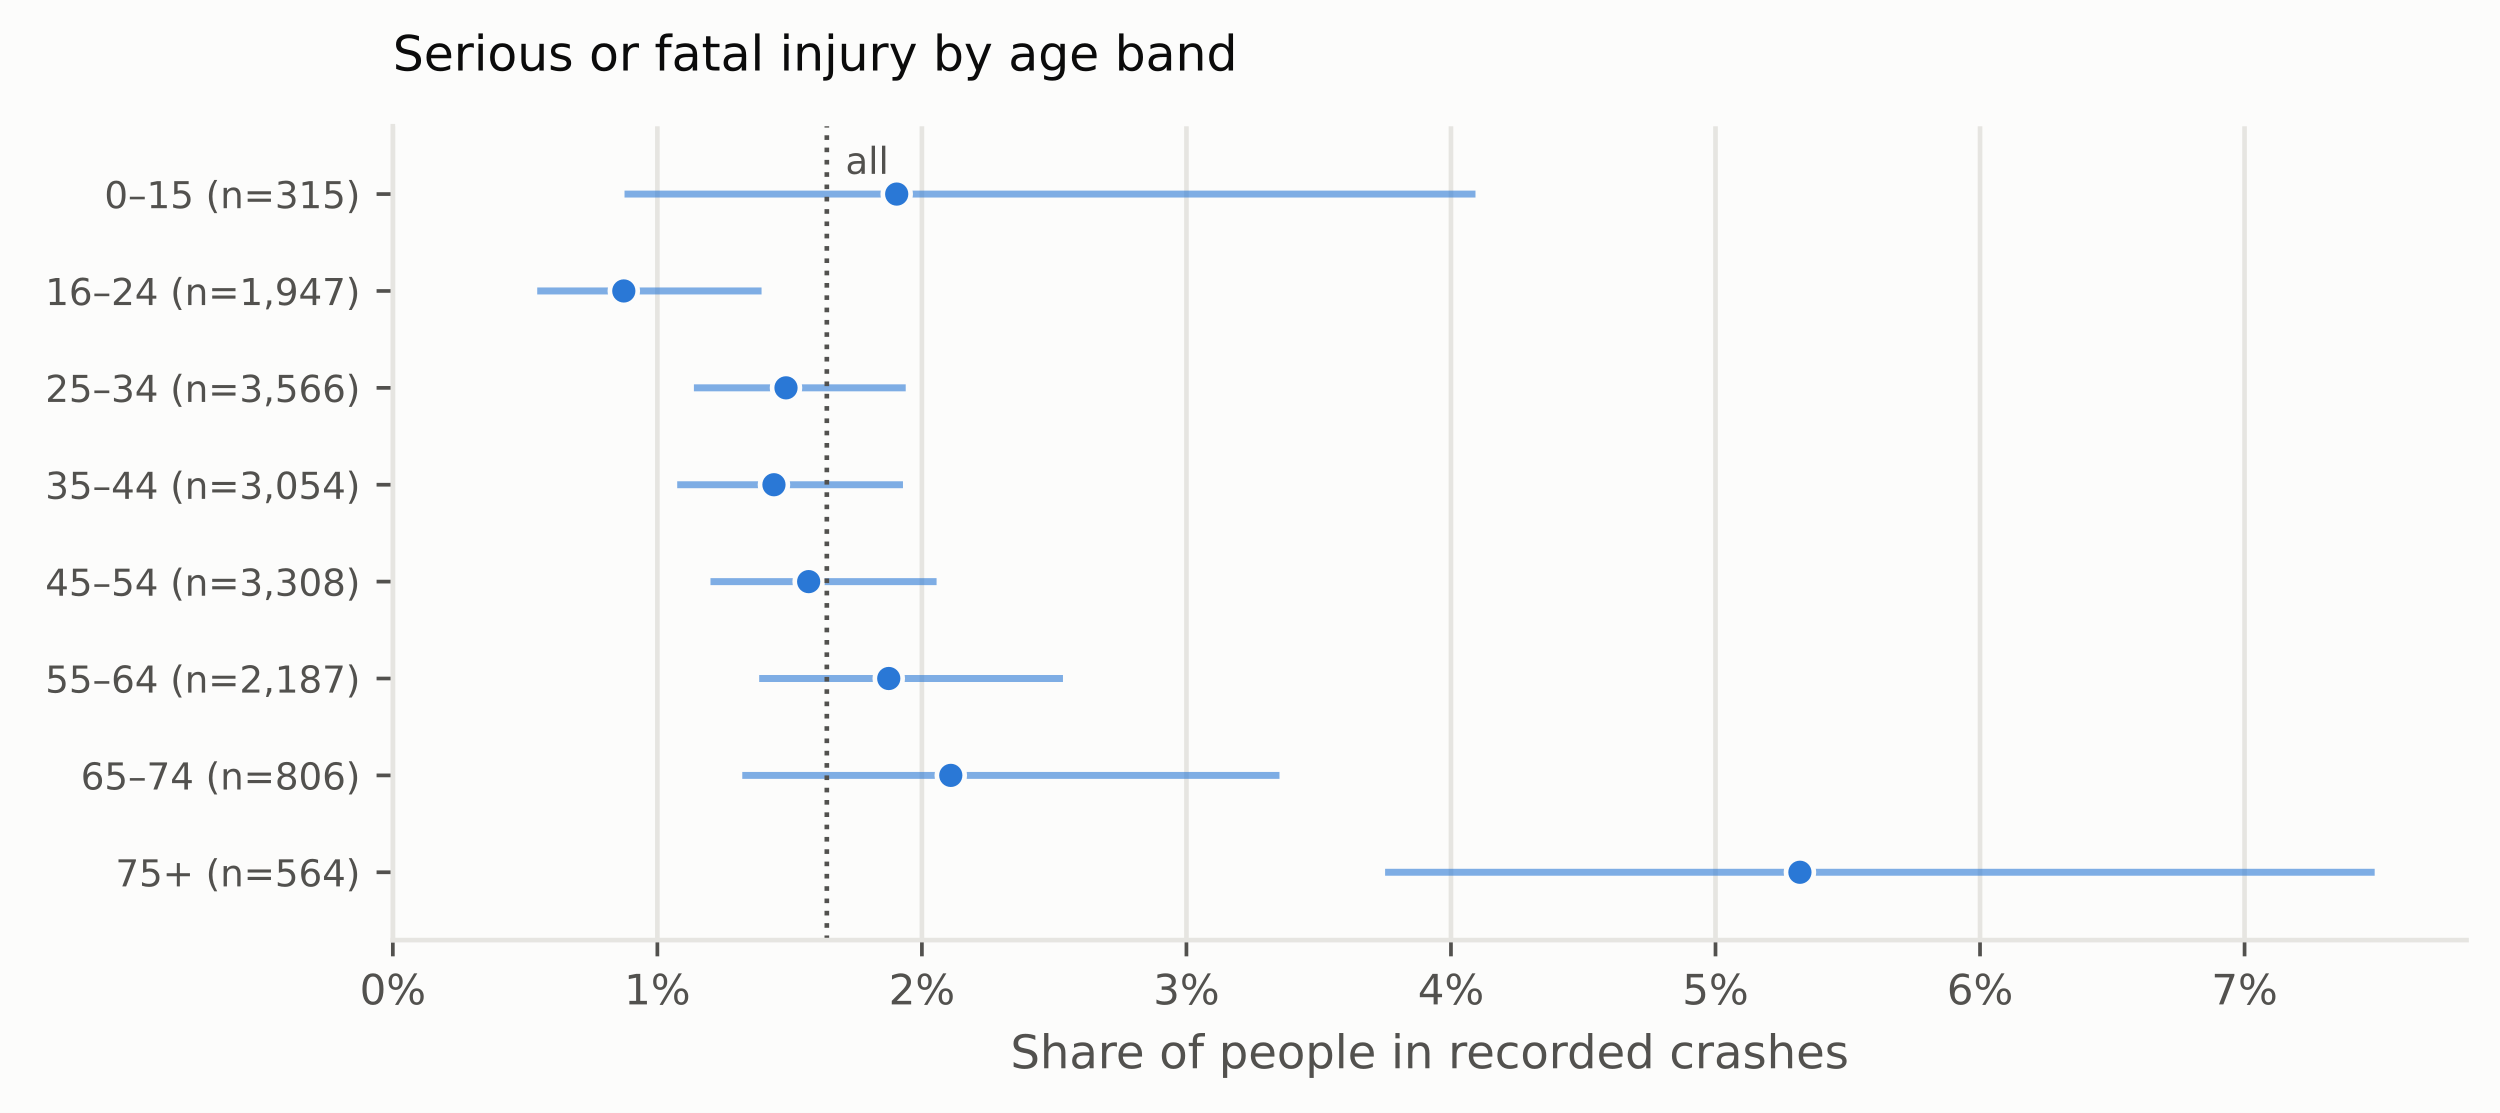
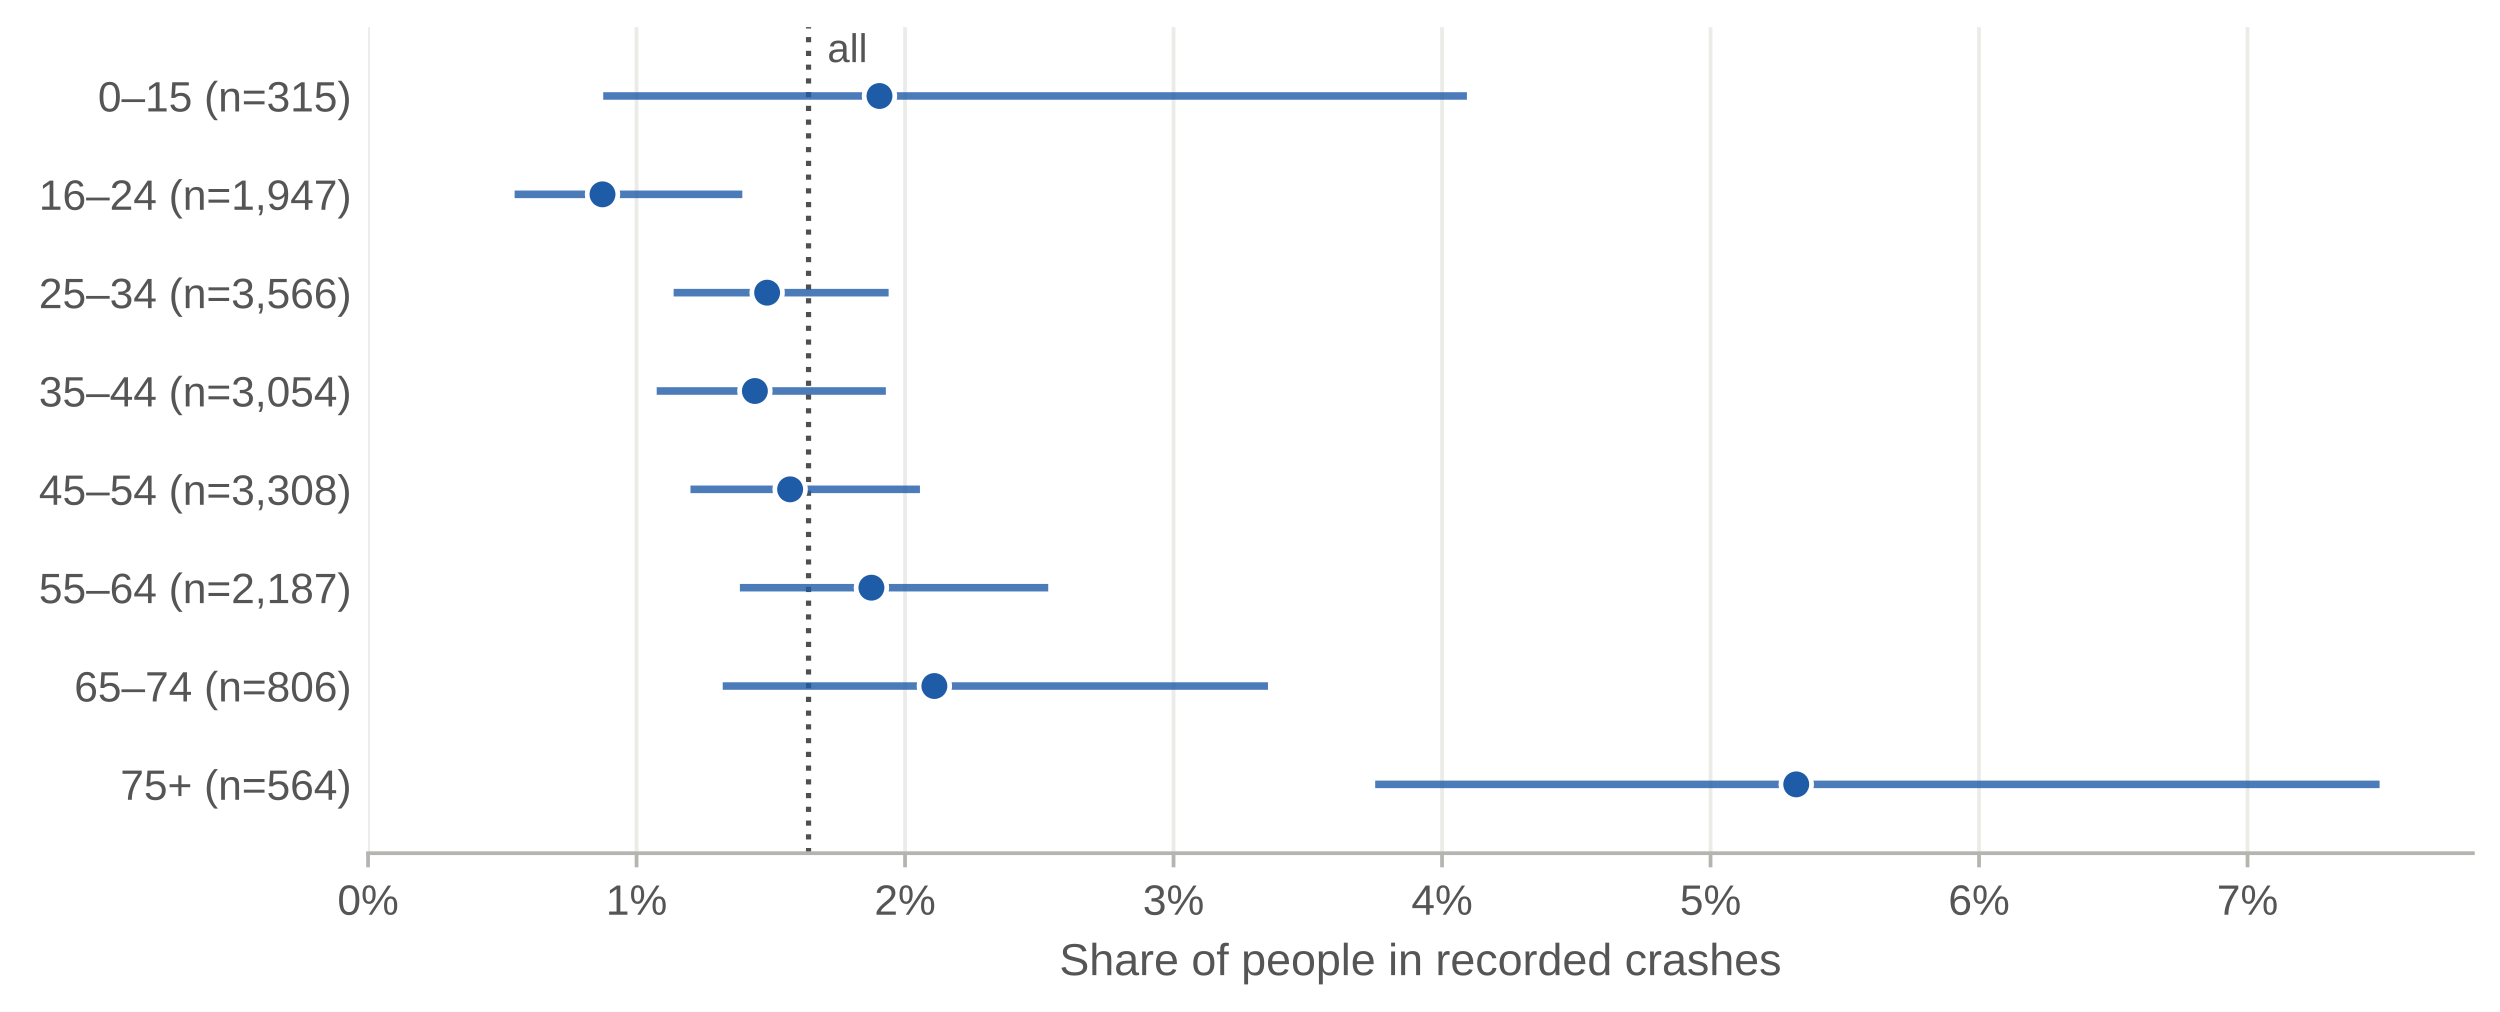
- <svg xmlns="http://www.w3.org/2000/svg" xmlns:xlink="http://www.w3.org/1999/xlink" width="538.164pt" height="239.57pt" viewBox="0 0 538.164 239.57" version="1.1">
+ <svg xmlns="http://www.w3.org/2000/svg" xmlns:xlink="http://www.w3.org/1999/xlink" width="530.219pt" height="214.572pt" viewBox="0 0 530.219 214.572" version="1.1">
  <defs>
    <style type="text/css">*{stroke-linejoin: round; stroke-linecap: butt}</style>
  </defs>
  <g id="figure_1">
    <g id="patch_1">
-       <path d="M 0 239.57  L 538.164 239.57  L 538.164 0  L 0 0  z " style="fill: #fcfcfb" />
+       <path d="M 0 214.572  L 530.219 214.572  L 530.219 0  L 0 0  z " style="fill: #ffffff" />
    </g>
    <g id="axes_1">
      <g id="patch_2">
-         <path d="M 84.564 202.369  L 530.964 202.369  L 530.964 27.178  L 84.564 27.178  z " style="fill: #fcfcfb" />
+         <path d="M 78.059 180.95  L 524.459 180.95  L 524.459 5.76  L 78.059 5.76  z " style="fill: #ffffff" />
      </g>
      <g id="matplotlib.axis_1">
        <g id="xtick_1">
          <g id="line2d_1">
-             <path d="M 84.564 202.369  L 84.564 27.178  " clip-path="url(#pdfcd012310)" style="fill: none; stroke: #e6e5e1; stroke-linecap: round" />
+             <path d="M 78.059 180.95  L 78.059 5.76  " clip-path="url(#pa126b98ef3)" style="fill: none; stroke: #ebebe8; stroke-width: 0.8; stroke-linecap: round" />
          </g>
          <g id="line2d_2">
            <defs>
-               <path id="m3a9c350e79" d="M 0 0  L 0 3.5  " style="stroke: #52514e; stroke-width: 0.8" />
+               <path id="md614d822b1" d="M 0 0  L 0 3  " style="stroke: #b5b5b0; stroke-width: 0.8" />
            </defs>
            <g>
-               <use xlink:href="#m3a9c350e79" x="84.564" y="202.369" style="fill: #52514e; stroke: #52514e; stroke-width: 0.8" />
+               <use xlink:href="#md614d822b1" x="78.059" y="180.95" style="fill: #b5b5b0; stroke: #b5b5b0; stroke-width: 0.8" />
            </g>
          </g>
          <g id="text_1">
-             <text style="font-size: 9px; font-family: 'DejaVu Sans', 'Bitstream Vera Sans', 'Computer Modern Sans Serif', 'Lucida Grande', 'Verdana', 'Geneva', 'Lucid', 'Arial', 'Helvetica', 'Avant Garde', sans-serif; text-anchor: middle; fill: #52514e" x="84.564" y="216.207" transform="rotate(-0 84.56375 216.2066)">0%</text>
+             <text style="font-size: 9px; font-family: 'Arial', 'Liberation Sans', 'Helvetica', 'DejaVu Sans', sans-serif; text-anchor: middle; fill: #555555" x="78.059" y="194.003" transform="rotate(-0 78.05938 194.0026)">0%</text>
          </g>
        </g>
        <g id="xtick_2">
          <g id="line2d_3">
-             <path d="M 141.509 202.369  L 141.509 27.178  " clip-path="url(#pdfcd012310)" style="fill: none; stroke: #e6e5e1; stroke-linecap: round" />
+             <path d="M 135.004 180.95  L 135.004 5.76  " clip-path="url(#pa126b98ef3)" style="fill: none; stroke: #ebebe8; stroke-width: 0.8; stroke-linecap: round" />
          </g>
          <g id="line2d_4">
            <g>
-               <use xlink:href="#m3a9c350e79" x="141.509" y="202.369" style="fill: #52514e; stroke: #52514e; stroke-width: 0.8" />
+               <use xlink:href="#md614d822b1" x="135.004" y="180.95" style="fill: #b5b5b0; stroke: #b5b5b0; stroke-width: 0.8" />
            </g>
          </g>
          <g id="text_2">
-             <text style="font-size: 9px; font-family: 'DejaVu Sans', 'Bitstream Vera Sans', 'Computer Modern Sans Serif', 'Lucida Grande', 'Verdana', 'Geneva', 'Lucid', 'Arial', 'Helvetica', 'Avant Garde', sans-serif; text-anchor: middle; fill: #52514e" x="141.509" y="216.207" transform="rotate(-0 141.5086 216.2066)">1%</text>
+             <text style="font-size: 9px; font-family: 'Arial', 'Liberation Sans', 'Helvetica', 'DejaVu Sans', sans-serif; text-anchor: middle; fill: #555555" x="135.004" y="194.003" transform="rotate(-0 135.0043 194.0026)">1%</text>
          </g>
        </g>
        <g id="xtick_3">
          <g id="line2d_5">
-             <path d="M 198.453 202.369  L 198.453 27.178  " clip-path="url(#pdfcd012310)" style="fill: none; stroke: #e6e5e1; stroke-linecap: round" />
+             <path d="M 191.949 180.95  L 191.949 5.76  " clip-path="url(#pa126b98ef3)" style="fill: none; stroke: #ebebe8; stroke-width: 0.8; stroke-linecap: round" />
          </g>
          <g id="line2d_6">
            <g>
-               <use xlink:href="#m3a9c350e79" x="198.453" y="202.369" style="fill: #52514e; stroke: #52514e; stroke-width: 0.8" />
+               <use xlink:href="#md614d822b1" x="191.949" y="180.95" style="fill: #b5b5b0; stroke: #b5b5b0; stroke-width: 0.8" />
            </g>
          </g>
          <g id="text_3">
-             <text style="font-size: 9px; font-family: 'DejaVu Sans', 'Bitstream Vera Sans', 'Computer Modern Sans Serif', 'Lucida Grande', 'Verdana', 'Geneva', 'Lucid', 'Arial', 'Helvetica', 'Avant Garde', sans-serif; text-anchor: middle; fill: #52514e" x="198.453" y="216.207" transform="rotate(-0 198.4535 216.2066)">2%</text>
+             <text style="font-size: 9px; font-family: 'Arial', 'Liberation Sans', 'Helvetica', 'DejaVu Sans', sans-serif; text-anchor: middle; fill: #555555" x="191.949" y="194.003" transform="rotate(-0 191.9491 194.0026)">2%</text>
          </g>
        </g>
        <g id="xtick_4">
          <g id="line2d_7">
-             <path d="M 255.398 202.369  L 255.398 27.178  " clip-path="url(#pdfcd012310)" style="fill: none; stroke: #e6e5e1; stroke-linecap: round" />
+             <path d="M 248.894 180.95  L 248.894 5.76  " clip-path="url(#pa126b98ef3)" style="fill: none; stroke: #ebebe8; stroke-width: 0.8; stroke-linecap: round" />
          </g>
          <g id="line2d_8">
            <g>
-               <use xlink:href="#m3a9c350e79" x="255.398" y="202.369" style="fill: #52514e; stroke: #52514e; stroke-width: 0.8" />
+               <use xlink:href="#md614d822b1" x="248.894" y="180.95" style="fill: #b5b5b0; stroke: #b5b5b0; stroke-width: 0.8" />
            </g>
          </g>
          <g id="text_4">
-             <text style="font-size: 9px; font-family: 'DejaVu Sans', 'Bitstream Vera Sans', 'Computer Modern Sans Serif', 'Lucida Grande', 'Verdana', 'Geneva', 'Lucid', 'Arial', 'Helvetica', 'Avant Garde', sans-serif; text-anchor: middle; fill: #52514e" x="255.398" y="216.207" transform="rotate(-0 255.3984 216.2066)">3%</text>
+             <text style="font-size: 9px; font-family: 'Arial', 'Liberation Sans', 'Helvetica', 'DejaVu Sans', sans-serif; text-anchor: middle; fill: #555555" x="248.894" y="194.003" transform="rotate(-0 248.894 194.0026)">3%</text>
          </g>
        </g>
        <g id="xtick_5">
          <g id="line2d_9">
-             <path d="M 312.343 202.369  L 312.343 27.178  " clip-path="url(#pdfcd012310)" style="fill: none; stroke: #e6e5e1; stroke-linecap: round" />
+             <path d="M 305.839 180.95  L 305.839 5.76  " clip-path="url(#pa126b98ef3)" style="fill: none; stroke: #ebebe8; stroke-width: 0.8; stroke-linecap: round" />
          </g>
          <g id="line2d_10">
            <g>
-               <use xlink:href="#m3a9c350e79" x="312.343" y="202.369" style="fill: #52514e; stroke: #52514e; stroke-width: 0.8" />
+               <use xlink:href="#md614d822b1" x="305.839" y="180.95" style="fill: #b5b5b0; stroke: #b5b5b0; stroke-width: 0.8" />
            </g>
          </g>
          <g id="text_5">
-             <text style="font-size: 9px; font-family: 'DejaVu Sans', 'Bitstream Vera Sans', 'Computer Modern Sans Serif', 'Lucida Grande', 'Verdana', 'Geneva', 'Lucid', 'Arial', 'Helvetica', 'Avant Garde', sans-serif; text-anchor: middle; fill: #52514e" x="312.343" y="216.207" transform="rotate(-0 312.3433 216.2066)">4%</text>
+             <text style="font-size: 9px; font-family: 'Arial', 'Liberation Sans', 'Helvetica', 'DejaVu Sans', sans-serif; text-anchor: middle; fill: #555555" x="305.839" y="194.003" transform="rotate(-0 305.8389 194.0026)">4%</text>
          </g>
        </g>
        <g id="xtick_6">
          <g id="line2d_11">
-             <path d="M 369.288 202.369  L 369.288 27.178  " clip-path="url(#pdfcd012310)" style="fill: none; stroke: #e6e5e1; stroke-linecap: round" />
+             <path d="M 362.784 180.95  L 362.784 5.76  " clip-path="url(#pa126b98ef3)" style="fill: none; stroke: #ebebe8; stroke-width: 0.8; stroke-linecap: round" />
          </g>
          <g id="line2d_12">
            <g>
-               <use xlink:href="#m3a9c350e79" x="369.288" y="202.369" style="fill: #52514e; stroke: #52514e; stroke-width: 0.8" />
+               <use xlink:href="#md614d822b1" x="362.784" y="180.95" style="fill: #b5b5b0; stroke: #b5b5b0; stroke-width: 0.8" />
            </g>
          </g>
          <g id="text_6">
-             <text style="font-size: 9px; font-family: 'DejaVu Sans', 'Bitstream Vera Sans', 'Computer Modern Sans Serif', 'Lucida Grande', 'Verdana', 'Geneva', 'Lucid', 'Arial', 'Helvetica', 'Avant Garde', sans-serif; text-anchor: middle; fill: #52514e" x="369.288" y="216.207" transform="rotate(-0 369.2881 216.2066)">5%</text>
+             <text style="font-size: 9px; font-family: 'Arial', 'Liberation Sans', 'Helvetica', 'DejaVu Sans', sans-serif; text-anchor: middle; fill: #555555" x="362.784" y="194.003" transform="rotate(-0 362.7837 194.0026)">5%</text>
          </g>
        </g>
        <g id="xtick_7">
          <g id="line2d_13">
-             <path d="M 426.233 202.369  L 426.233 27.178  " clip-path="url(#pdfcd012310)" style="fill: none; stroke: #e6e5e1; stroke-linecap: round" />
+             <path d="M 419.729 180.95  L 419.729 5.76  " clip-path="url(#pa126b98ef3)" style="fill: none; stroke: #ebebe8; stroke-width: 0.8; stroke-linecap: round" />
          </g>
          <g id="line2d_14">
            <g>
-               <use xlink:href="#m3a9c350e79" x="426.233" y="202.369" style="fill: #52514e; stroke: #52514e; stroke-width: 0.8" />
+               <use xlink:href="#md614d822b1" x="419.729" y="180.95" style="fill: #b5b5b0; stroke: #b5b5b0; stroke-width: 0.8" />
            </g>
          </g>
          <g id="text_7">
-             <text style="font-size: 9px; font-family: 'DejaVu Sans', 'Bitstream Vera Sans', 'Computer Modern Sans Serif', 'Lucida Grande', 'Verdana', 'Geneva', 'Lucid', 'Arial', 'Helvetica', 'Avant Garde', sans-serif; text-anchor: middle; fill: #52514e" x="426.233" y="216.207" transform="rotate(-0 426.233 216.2066)">6%</text>
+             <text style="font-size: 9px; font-family: 'Arial', 'Liberation Sans', 'Helvetica', 'DejaVu Sans', sans-serif; text-anchor: middle; fill: #555555" x="419.729" y="194.003" transform="rotate(-0 419.7286 194.0026)">6%</text>
          </g>
        </g>
        <g id="xtick_8">
          <g id="line2d_15">
-             <path d="M 483.178 202.369  L 483.178 27.178  " clip-path="url(#pdfcd012310)" style="fill: none; stroke: #e6e5e1; stroke-linecap: round" />
+             <path d="M 476.673 180.95  L 476.673 5.76  " clip-path="url(#pa126b98ef3)" style="fill: none; stroke: #ebebe8; stroke-width: 0.8; stroke-linecap: round" />
          </g>
          <g id="line2d_16">
            <g>
-               <use xlink:href="#m3a9c350e79" x="483.178" y="202.369" style="fill: #52514e; stroke: #52514e; stroke-width: 0.8" />
+               <use xlink:href="#md614d822b1" x="476.673" y="180.95" style="fill: #b5b5b0; stroke: #b5b5b0; stroke-width: 0.8" />
            </g>
          </g>
          <g id="text_8">
-             <text style="font-size: 9px; font-family: 'DejaVu Sans', 'Bitstream Vera Sans', 'Computer Modern Sans Serif', 'Lucida Grande', 'Verdana', 'Geneva', 'Lucid', 'Arial', 'Helvetica', 'Avant Garde', sans-serif; text-anchor: middle; fill: #52514e" x="483.178" y="216.207" transform="rotate(-0 483.1779 216.2066)">7%</text>
+             <text style="font-size: 9px; font-family: 'Arial', 'Liberation Sans', 'Helvetica', 'DejaVu Sans', sans-serif; text-anchor: middle; fill: #555555" x="476.673" y="194.003" transform="rotate(-0 476.6735 194.0026)">7%</text>
          </g>
        </g>
        <g id="text_9">
-           <text style="font-size: 10px; font-family: 'DejaVu Sans', 'Bitstream Vera Sans', 'Computer Modern Sans Serif', 'Lucida Grande', 'Verdana', 'Geneva', 'Lucid', 'Arial', 'Helvetica', 'Avant Garde', sans-serif; text-anchor: middle; fill: #52514e" x="307.764" y="229.967" transform="rotate(-0 307.7638 229.9672)">Share of people in recorded crashes</text>
+           <text style="font-size: 9.5px; font-family: 'Arial', 'Liberation Sans', 'Helvetica', 'DejaVu Sans', sans-serif; text-anchor: middle; fill: #555555" x="301.259" y="206.813" transform="rotate(-0 301.2594 206.8129)">Share of people in recorded crashes</text>
        </g>
      </g>
      <g id="matplotlib.axis_2">
        <g id="ytick_1">
-           <g id="line2d_17">
-             <defs>
-               <path id="mdd3c75259f" d="M 0 0  L -3.5 0  " style="stroke: #52514e; stroke-width: 0.8" />
-             </defs>
-             <g>
-               <use xlink:href="#mdd3c75259f" x="84.564" y="187.77" style="fill: #52514e; stroke: #52514e; stroke-width: 0.8" />
-             </g>
-           </g>
+           <g id="line2d_17" />
          <g id="text_10">
-             <text style="font-size: 8px; font-family: 'DejaVu Sans', 'Bitstream Vera Sans', 'Computer Modern Sans Serif', 'Lucida Grande', 'Verdana', 'Geneva', 'Lucid', 'Arial', 'Helvetica', 'Avant Garde', sans-serif; text-anchor: end; fill: #52514e" x="77.564" y="190.809" transform="rotate(-0 77.56375 190.8086)">75+  (n=564)</text>
+             <text style="font-size: 9px; font-family: 'Arial', 'Liberation Sans', 'Helvetica', 'DejaVu Sans', sans-serif; text-anchor: end; fill: #555555" x="74.559" y="23.635" transform="rotate(-0 74.55938 23.63532)">0–15  (n=315)</text>
          </g>
        </g>
        <g id="ytick_2">
-           <g id="line2d_18">
-             <g>
-               <use xlink:href="#mdd3c75259f" x="84.564" y="166.914" style="fill: #52514e; stroke: #52514e; stroke-width: 0.8" />
-             </g>
-           </g>
+           <g id="line2d_18" />
          <g id="text_11">
-             <text style="font-size: 8px; font-family: 'DejaVu Sans', 'Bitstream Vera Sans', 'Computer Modern Sans Serif', 'Lucida Grande', 'Verdana', 'Geneva', 'Lucid', 'Arial', 'Helvetica', 'Avant Garde', sans-serif; text-anchor: end; fill: #52514e" x="77.564" y="169.953" transform="rotate(-0 77.56375 169.9526)">65–74  (n=806)</text>
+             <text style="font-size: 9px; font-family: 'Arial', 'Liberation Sans', 'Helvetica', 'DejaVu Sans', sans-serif; text-anchor: end; fill: #555555" x="74.559" y="44.491" transform="rotate(-0 74.55938 44.49132)">16–24  (n=1,947)</text>
          </g>
        </g>
        <g id="ytick_3">
-           <g id="line2d_19">
-             <g>
-               <use xlink:href="#mdd3c75259f" x="84.564" y="146.058" style="fill: #52514e; stroke: #52514e; stroke-width: 0.8" />
-             </g>
-           </g>
+           <g id="line2d_19" />
          <g id="text_12">
-             <text style="font-size: 8px; font-family: 'DejaVu Sans', 'Bitstream Vera Sans', 'Computer Modern Sans Serif', 'Lucida Grande', 'Verdana', 'Geneva', 'Lucid', 'Arial', 'Helvetica', 'Avant Garde', sans-serif; text-anchor: end; fill: #52514e" x="77.564" y="149.097" transform="rotate(-0 77.56375 149.0966)">55–64  (n=2,187)</text>
+             <text style="font-size: 9px; font-family: 'Arial', 'Liberation Sans', 'Helvetica', 'DejaVu Sans', sans-serif; text-anchor: end; fill: #555555" x="74.559" y="65.347" transform="rotate(-0 74.55938 65.34732)">25–34  (n=3,566)</text>
          </g>
        </g>
        <g id="ytick_4">
-           <g id="line2d_20">
-             <g>
-               <use xlink:href="#mdd3c75259f" x="84.564" y="125.202" style="fill: #52514e; stroke: #52514e; stroke-width: 0.8" />
-             </g>
-           </g>
+           <g id="line2d_20" />
          <g id="text_13">
-             <text style="font-size: 8px; font-family: 'DejaVu Sans', 'Bitstream Vera Sans', 'Computer Modern Sans Serif', 'Lucida Grande', 'Verdana', 'Geneva', 'Lucid', 'Arial', 'Helvetica', 'Avant Garde', sans-serif; text-anchor: end; fill: #52514e" x="77.564" y="128.241" transform="rotate(-0 77.56375 128.2406)">45–54  (n=3,308)</text>
+             <text style="font-size: 9px; font-family: 'Arial', 'Liberation Sans', 'Helvetica', 'DejaVu Sans', sans-serif; text-anchor: end; fill: #555555" x="74.559" y="86.203" transform="rotate(-0 74.55938 86.20332)">35–44  (n=3,054)</text>
          </g>
        </g>
        <g id="ytick_5">
-           <g id="line2d_21">
-             <g>
-               <use xlink:href="#mdd3c75259f" x="84.564" y="104.346" style="fill: #52514e; stroke: #52514e; stroke-width: 0.8" />
-             </g>
-           </g>
+           <g id="line2d_21" />
          <g id="text_14">
-             <text style="font-size: 8px; font-family: 'DejaVu Sans', 'Bitstream Vera Sans', 'Computer Modern Sans Serif', 'Lucida Grande', 'Verdana', 'Geneva', 'Lucid', 'Arial', 'Helvetica', 'Avant Garde', sans-serif; text-anchor: end; fill: #52514e" x="77.564" y="107.385" transform="rotate(-0 77.56375 107.3846)">35–44  (n=3,054)</text>
+             <text style="font-size: 9px; font-family: 'Arial', 'Liberation Sans', 'Helvetica', 'DejaVu Sans', sans-serif; text-anchor: end; fill: #555555" x="74.559" y="107.059" transform="rotate(-0 74.55938 107.0593)">45–54  (n=3,308)</text>
          </g>
        </g>
        <g id="ytick_6">
-           <g id="line2d_22">
-             <g>
-               <use xlink:href="#mdd3c75259f" x="84.564" y="83.49" style="fill: #52514e; stroke: #52514e; stroke-width: 0.8" />
-             </g>
-           </g>
+           <g id="line2d_22" />
          <g id="text_15">
-             <text style="font-size: 8px; font-family: 'DejaVu Sans', 'Bitstream Vera Sans', 'Computer Modern Sans Serif', 'Lucida Grande', 'Verdana', 'Geneva', 'Lucid', 'Arial', 'Helvetica', 'Avant Garde', sans-serif; text-anchor: end; fill: #52514e" x="77.564" y="86.529" transform="rotate(-0 77.56375 86.52862)">25–34  (n=3,566)</text>
+             <text style="font-size: 9px; font-family: 'Arial', 'Liberation Sans', 'Helvetica', 'DejaVu Sans', sans-serif; text-anchor: end; fill: #555555" x="74.559" y="127.915" transform="rotate(-0 74.55938 127.9153)">55–64  (n=2,187)</text>
          </g>
        </g>
        <g id="ytick_7">
-           <g id="line2d_23">
-             <g>
-               <use xlink:href="#mdd3c75259f" x="84.564" y="62.634" style="fill: #52514e; stroke: #52514e; stroke-width: 0.8" />
-             </g>
-           </g>
+           <g id="line2d_23" />
          <g id="text_16">
-             <text style="font-size: 8px; font-family: 'DejaVu Sans', 'Bitstream Vera Sans', 'Computer Modern Sans Serif', 'Lucida Grande', 'Verdana', 'Geneva', 'Lucid', 'Arial', 'Helvetica', 'Avant Garde', sans-serif; text-anchor: end; fill: #52514e" x="77.564" y="65.673" transform="rotate(-0 77.56375 65.67262)">16–24  (n=1,947)</text>
+             <text style="font-size: 9px; font-family: 'Arial', 'Liberation Sans', 'Helvetica', 'DejaVu Sans', sans-serif; text-anchor: end; fill: #555555" x="74.559" y="148.771" transform="rotate(-0 74.55938 148.7713)">65–74  (n=806)</text>
          </g>
        </g>
        <g id="ytick_8">
-           <g id="line2d_24">
-             <g>
-               <use xlink:href="#mdd3c75259f" x="84.564" y="41.778" style="fill: #52514e; stroke: #52514e; stroke-width: 0.8" />
-             </g>
-           </g>
+           <g id="line2d_24" />
          <g id="text_17">
-             <text style="font-size: 8px; font-family: 'DejaVu Sans', 'Bitstream Vera Sans', 'Computer Modern Sans Serif', 'Lucida Grande', 'Verdana', 'Geneva', 'Lucid', 'Arial', 'Helvetica', 'Avant Garde', sans-serif; text-anchor: end; fill: #52514e" x="77.564" y="44.817" transform="rotate(-0 77.56375 44.81662)">0–15  (n=315)</text>
-           </g>
-         </g>
+             <text style="font-size: 9px; font-family: 'Arial', 'Liberation Sans', 'Helvetica', 'DejaVu Sans', sans-serif; text-anchor: end; fill: #555555" x="74.559" y="169.627" transform="rotate(-0 74.55938 169.6273)">75+  (n=564)</text>
+           </g>
+         </g>
+       </g>
+       <g id="line2d_25">
+         <path d="M 171.482 180.95  L 171.482 5.76  " clip-path="url(#pa126b98ef3)" style="fill: none; stroke-dasharray: 1.1,1.815; stroke-dashoffset: 0; stroke: #4f4f4f; stroke-width: 1.1" />
      </g>
      <g id="LineCollection_1">
-         <path d="M 298.164 187.77  L 511.187 187.77  " clip-path="url(#pdfcd012310)" style="fill: none; stroke: #2a78d6; stroke-opacity: 0.6; stroke-width: 1.5" />
-         <path d="M 159.786 166.914  L 275.429 166.914  " clip-path="url(#pdfcd012310)" style="fill: none; stroke: #2a78d6; stroke-opacity: 0.6; stroke-width: 1.5" />
-         <path d="M 163.428 146.058  L 228.821 146.058  " clip-path="url(#pdfcd012310)" style="fill: none; stroke: #2a78d6; stroke-opacity: 0.6; stroke-width: 1.5" />
-         <path d="M 152.941 125.202  L 201.612 125.202  " clip-path="url(#pdfcd012310)" style="fill: none; stroke: #2a78d6; stroke-opacity: 0.6; stroke-width: 1.5" />
-         <path d="M 145.779 104.346  L 194.381 104.346  " clip-path="url(#pdfcd012310)" style="fill: none; stroke: #2a78d6; stroke-opacity: 0.6; stroke-width: 1.5" />
-         <path d="M 149.373 83.49  L 194.97 83.49  " clip-path="url(#pdfcd012310)" style="fill: none; stroke: #2a78d6; stroke-opacity: 0.6; stroke-width: 1.5" />
-         <path d="M 115.647 62.634  L 163.939 62.634  " clip-path="url(#pdfcd012310)" style="fill: none; stroke: #2a78d6; stroke-opacity: 0.6; stroke-width: 1.5" />
-         <path d="M 134.437 41.778  L 317.621 41.778  " clip-path="url(#pdfcd012310)" style="fill: none; stroke: #2a78d6; stroke-opacity: 0.6; stroke-width: 1.5" />
-       </g>
-       <g id="line2d_25">
+         <path d="M 127.932 20.359  L 311.117 20.359  " clip-path="url(#pa126b98ef3)" style="fill: none; stroke: #1f5ca8; stroke-opacity: 0.8; stroke-width: 1.6" />
+         <path d="M 109.143 41.215  L 157.435 41.215  " clip-path="url(#pa126b98ef3)" style="fill: none; stroke: #1f5ca8; stroke-opacity: 0.8; stroke-width: 1.6" />
+         <path d="M 142.869 62.071  L 188.466 62.071  " clip-path="url(#pa126b98ef3)" style="fill: none; stroke: #1f5ca8; stroke-opacity: 0.8; stroke-width: 1.6" />
+         <path d="M 139.275 82.927  L 187.877 82.927  " clip-path="url(#pa126b98ef3)" style="fill: none; stroke: #1f5ca8; stroke-opacity: 0.8; stroke-width: 1.6" />
+         <path d="M 146.437 103.783  L 195.108 103.783  " clip-path="url(#pa126b98ef3)" style="fill: none; stroke: #1f5ca8; stroke-opacity: 0.8; stroke-width: 1.6" />
+         <path d="M 156.923 124.639  L 222.317 124.639  " clip-path="url(#pa126b98ef3)" style="fill: none; stroke: #1f5ca8; stroke-opacity: 0.8; stroke-width: 1.6" />
+         <path d="M 153.281 145.495  L 268.924 145.495  " clip-path="url(#pa126b98ef3)" style="fill: none; stroke: #1f5ca8; stroke-opacity: 0.8; stroke-width: 1.6" />
+         <path d="M 291.66 166.351  L 504.682 166.351  " clip-path="url(#pa126b98ef3)" style="fill: none; stroke: #1f5ca8; stroke-opacity: 0.8; stroke-width: 1.6" />
+       </g>
+       <g id="patch_3">
+         <path d="M 78.059 180.95  L 524.459 180.95  " style="fill: none; stroke: #b5b5b0; stroke-width: 0.8; stroke-linejoin: miter; stroke-linecap: square" />
+       </g>
+       <g id="line2d_26">
        <defs>
-           <path id="m46226ccf0c" d="M 0 3  C 0.796 3 1.559 2.684 2.121 2.121  C 2.684 1.559 3 0.796 3 0  C 3 -0.796 2.684 -1.559 2.121 -2.121  C 1.559 -2.684 0.796 -3 0 -3  C -0.796 -3 -1.559 -2.684 -2.121 -2.121  C -2.684 -1.559 -3 -0.796 -3 0  C -3 0.796 -2.684 1.559 -2.121 2.121  C -1.559 2.684 -0.796 3 0 3  z " style="stroke: #fcfcfb" />
+           <path id="m996aca2383" d="M 0 3.25  C 0.862 3.25 1.689 2.908 2.298 2.298  C 2.908 1.689 3.25 0.862 3.25 0  C 3.25 -0.862 2.908 -1.689 2.298 -2.298  C 1.689 -2.908 0.862 -3.25 0 -3.25  C -0.862 -3.25 -1.689 -2.908 -2.298 -2.298  C -2.908 -1.689 -3.25 -0.862 -3.25 0  C -3.25 0.862 -2.908 1.689 -2.298 2.298  C -1.689 2.908 -0.862 3.25 0 3.25  z " style="stroke: #ffffff" />
        </defs>
-         <g clip-path="url(#pdfcd012310)">
-           <use xlink:href="#m46226ccf0c" x="387.462" y="187.77" style="fill: #2a78d6; stroke: #fcfcfb" />
-           <use xlink:href="#m46226ccf0c" x="204.671" y="166.914" style="fill: #2a78d6; stroke: #fcfcfb" />
-           <use xlink:href="#m46226ccf0c" x="191.319" y="146.058" style="fill: #2a78d6; stroke: #fcfcfb" />
-           <use xlink:href="#m46226ccf0c" x="174.078" y="125.202" style="fill: #2a78d6; stroke: #fcfcfb" />
-           <use xlink:href="#m46226ccf0c" x="166.606" y="104.346" style="fill: #2a78d6; stroke: #fcfcfb" />
-           <use xlink:href="#m46226ccf0c" x="169.199" y="83.49" style="fill: #2a78d6; stroke: #fcfcfb" />
-           <use xlink:href="#m46226ccf0c" x="134.284" y="62.634" style="fill: #2a78d6; stroke: #fcfcfb" />
-           <use xlink:href="#m46226ccf0c" x="193.03" y="41.778" style="fill: #2a78d6; stroke: #fcfcfb" />
-         </g>
-       </g>
-       <g id="line2d_26">
-         <path d="M 177.987 202.369  L 177.987 27.178  " clip-path="url(#pdfcd012310)" style="fill: none; stroke-dasharray: 1,1.65; stroke-dashoffset: 0; stroke: #52514e" />
-       </g>
-       <g id="patch_3">
-         <path d="M 84.564 202.369  L 84.564 27.178  " style="fill: none; stroke: #e6e5e1; stroke-linejoin: miter; stroke-linecap: square" />
-       </g>
-       <g id="patch_4">
-         <path d="M 84.564 202.369  L 530.964 202.369  " style="fill: none; stroke: #e6e5e1; stroke-linejoin: miter; stroke-linecap: square" />
+         <g clip-path="url(#pa126b98ef3)">
+           <use xlink:href="#m996aca2383" x="186.526" y="20.359" style="fill: #1f5ca8; stroke: #ffffff" />
+           <use xlink:href="#m996aca2383" x="127.78" y="41.215" style="fill: #1f5ca8; stroke: #ffffff" />
+           <use xlink:href="#m996aca2383" x="162.694" y="62.071" style="fill: #1f5ca8; stroke: #ffffff" />
+           <use xlink:href="#m996aca2383" x="160.102" y="82.927" style="fill: #1f5ca8; stroke: #ffffff" />
+           <use xlink:href="#m996aca2383" x="167.574" y="103.783" style="fill: #1f5ca8; stroke: #ffffff" />
+           <use xlink:href="#m996aca2383" x="184.815" y="124.639" style="fill: #1f5ca8; stroke: #ffffff" />
+           <use xlink:href="#m996aca2383" x="198.166" y="145.495" style="fill: #1f5ca8; stroke: #ffffff" />
+           <use xlink:href="#m996aca2383" x="380.958" y="166.351" style="fill: #1f5ca8; stroke: #ffffff" />
+         </g>
      </g>
      <g id="text_18">
-         <text style="font-size: 8px; font-family: 'DejaVu Sans', 'Bitstream Vera Sans', 'Computer Modern Sans Serif', 'Lucida Grande', 'Verdana', 'Geneva', 'Lucid', 'Arial', 'Helvetica', 'Avant Garde', sans-serif; text-anchor: start; fill: #52514e" x="181.987" y="37.428" transform="rotate(-0 181.9867 37.42831)">all</text>
-       </g>
-       <g id="text_19">
-         <text style="font-size: 10.5px; font-family: 'DejaVu Sans', 'Bitstream Vera Sans', 'Computer Modern Sans Serif', 'Lucida Grande', 'Verdana', 'Geneva', 'Lucid', 'Arial', 'Helvetica', 'Avant Garde', sans-serif; text-anchor: start; fill: #0b0b0b" x="84.564" y="15.178" transform="rotate(-0 84.56375 15.17836)">Serious or fatal injury by age band</text>
+         <text style="font-size: 8.5px; font-family: 'Arial', 'Liberation Sans', 'Helvetica', 'DejaVu Sans', sans-serif; text-anchor: start; fill: #555555" x="175.482" y="13.174" transform="rotate(-0 175.4823 13.17371)">all</text>
      </g>
    </g>
  </g>
  <defs>
-     <clipPath id="pdfcd012310">
-       <rect x="84.564" y="27.178" width="446.4" height="175.19" />
+     <clipPath id="pa126b98ef3">
+       <rect x="78.059" y="5.76" width="446.4" height="175.19" />
    </clipPath>
  </defs>
</svg>
